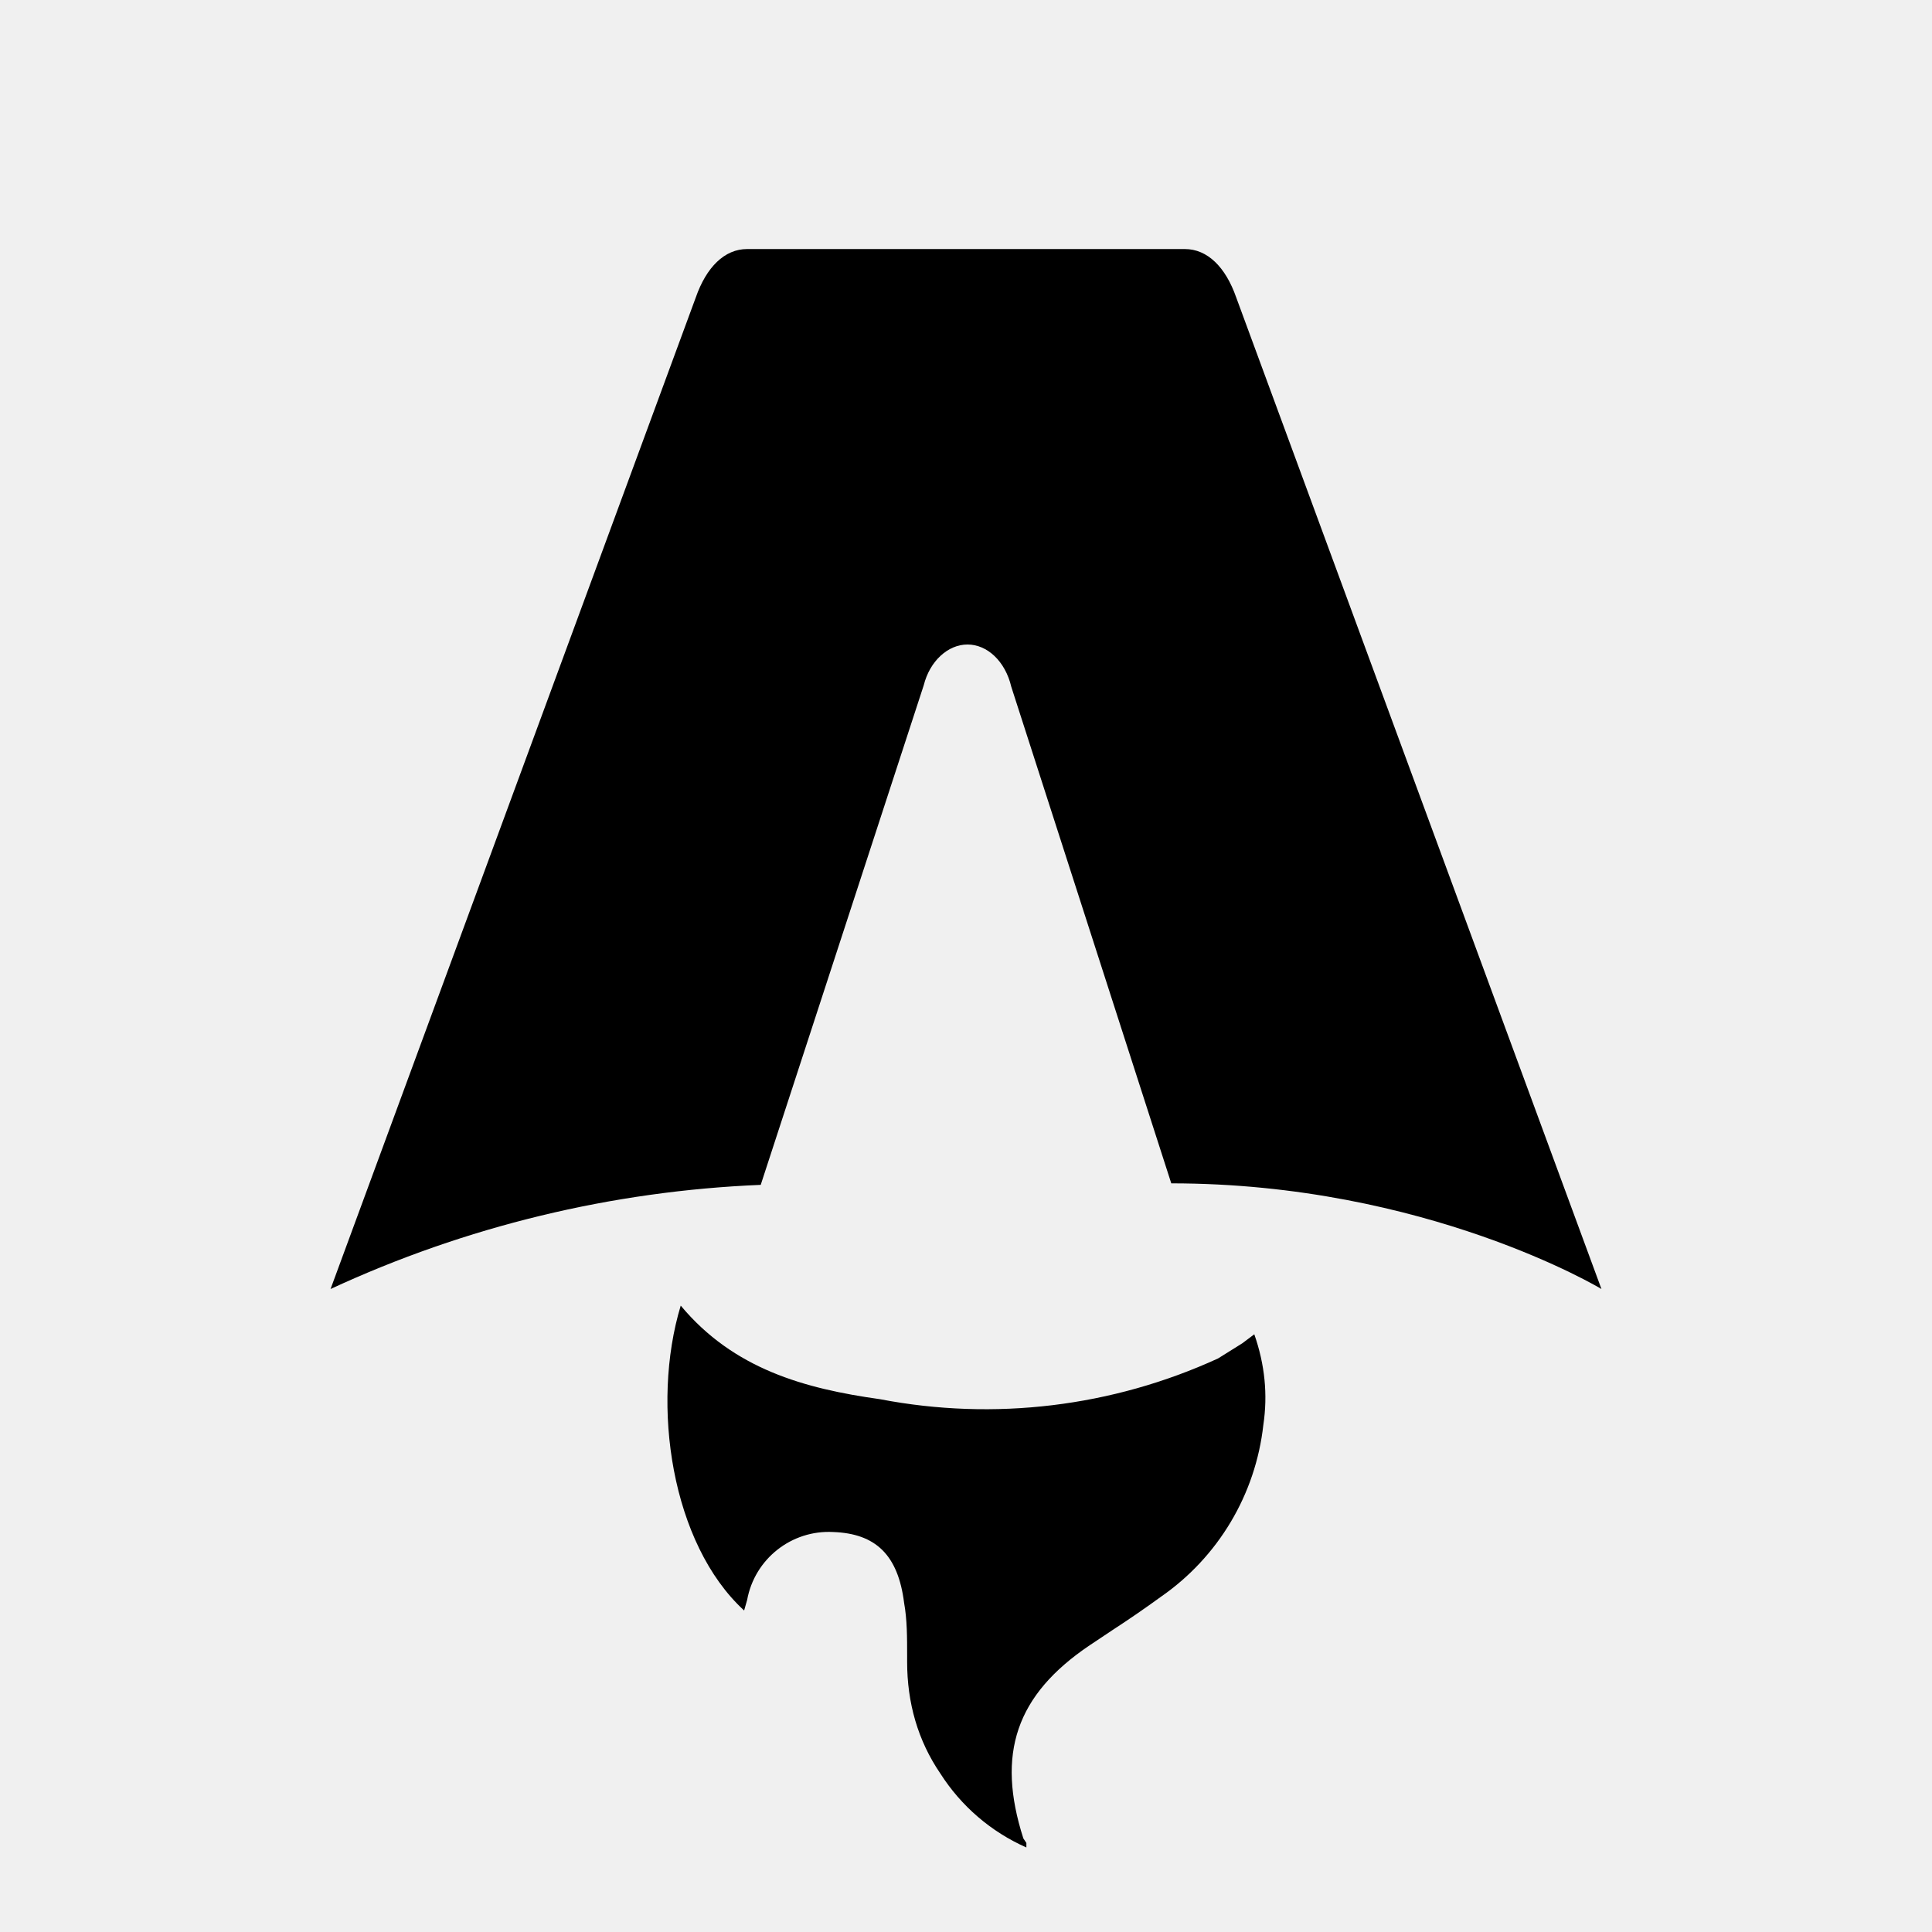
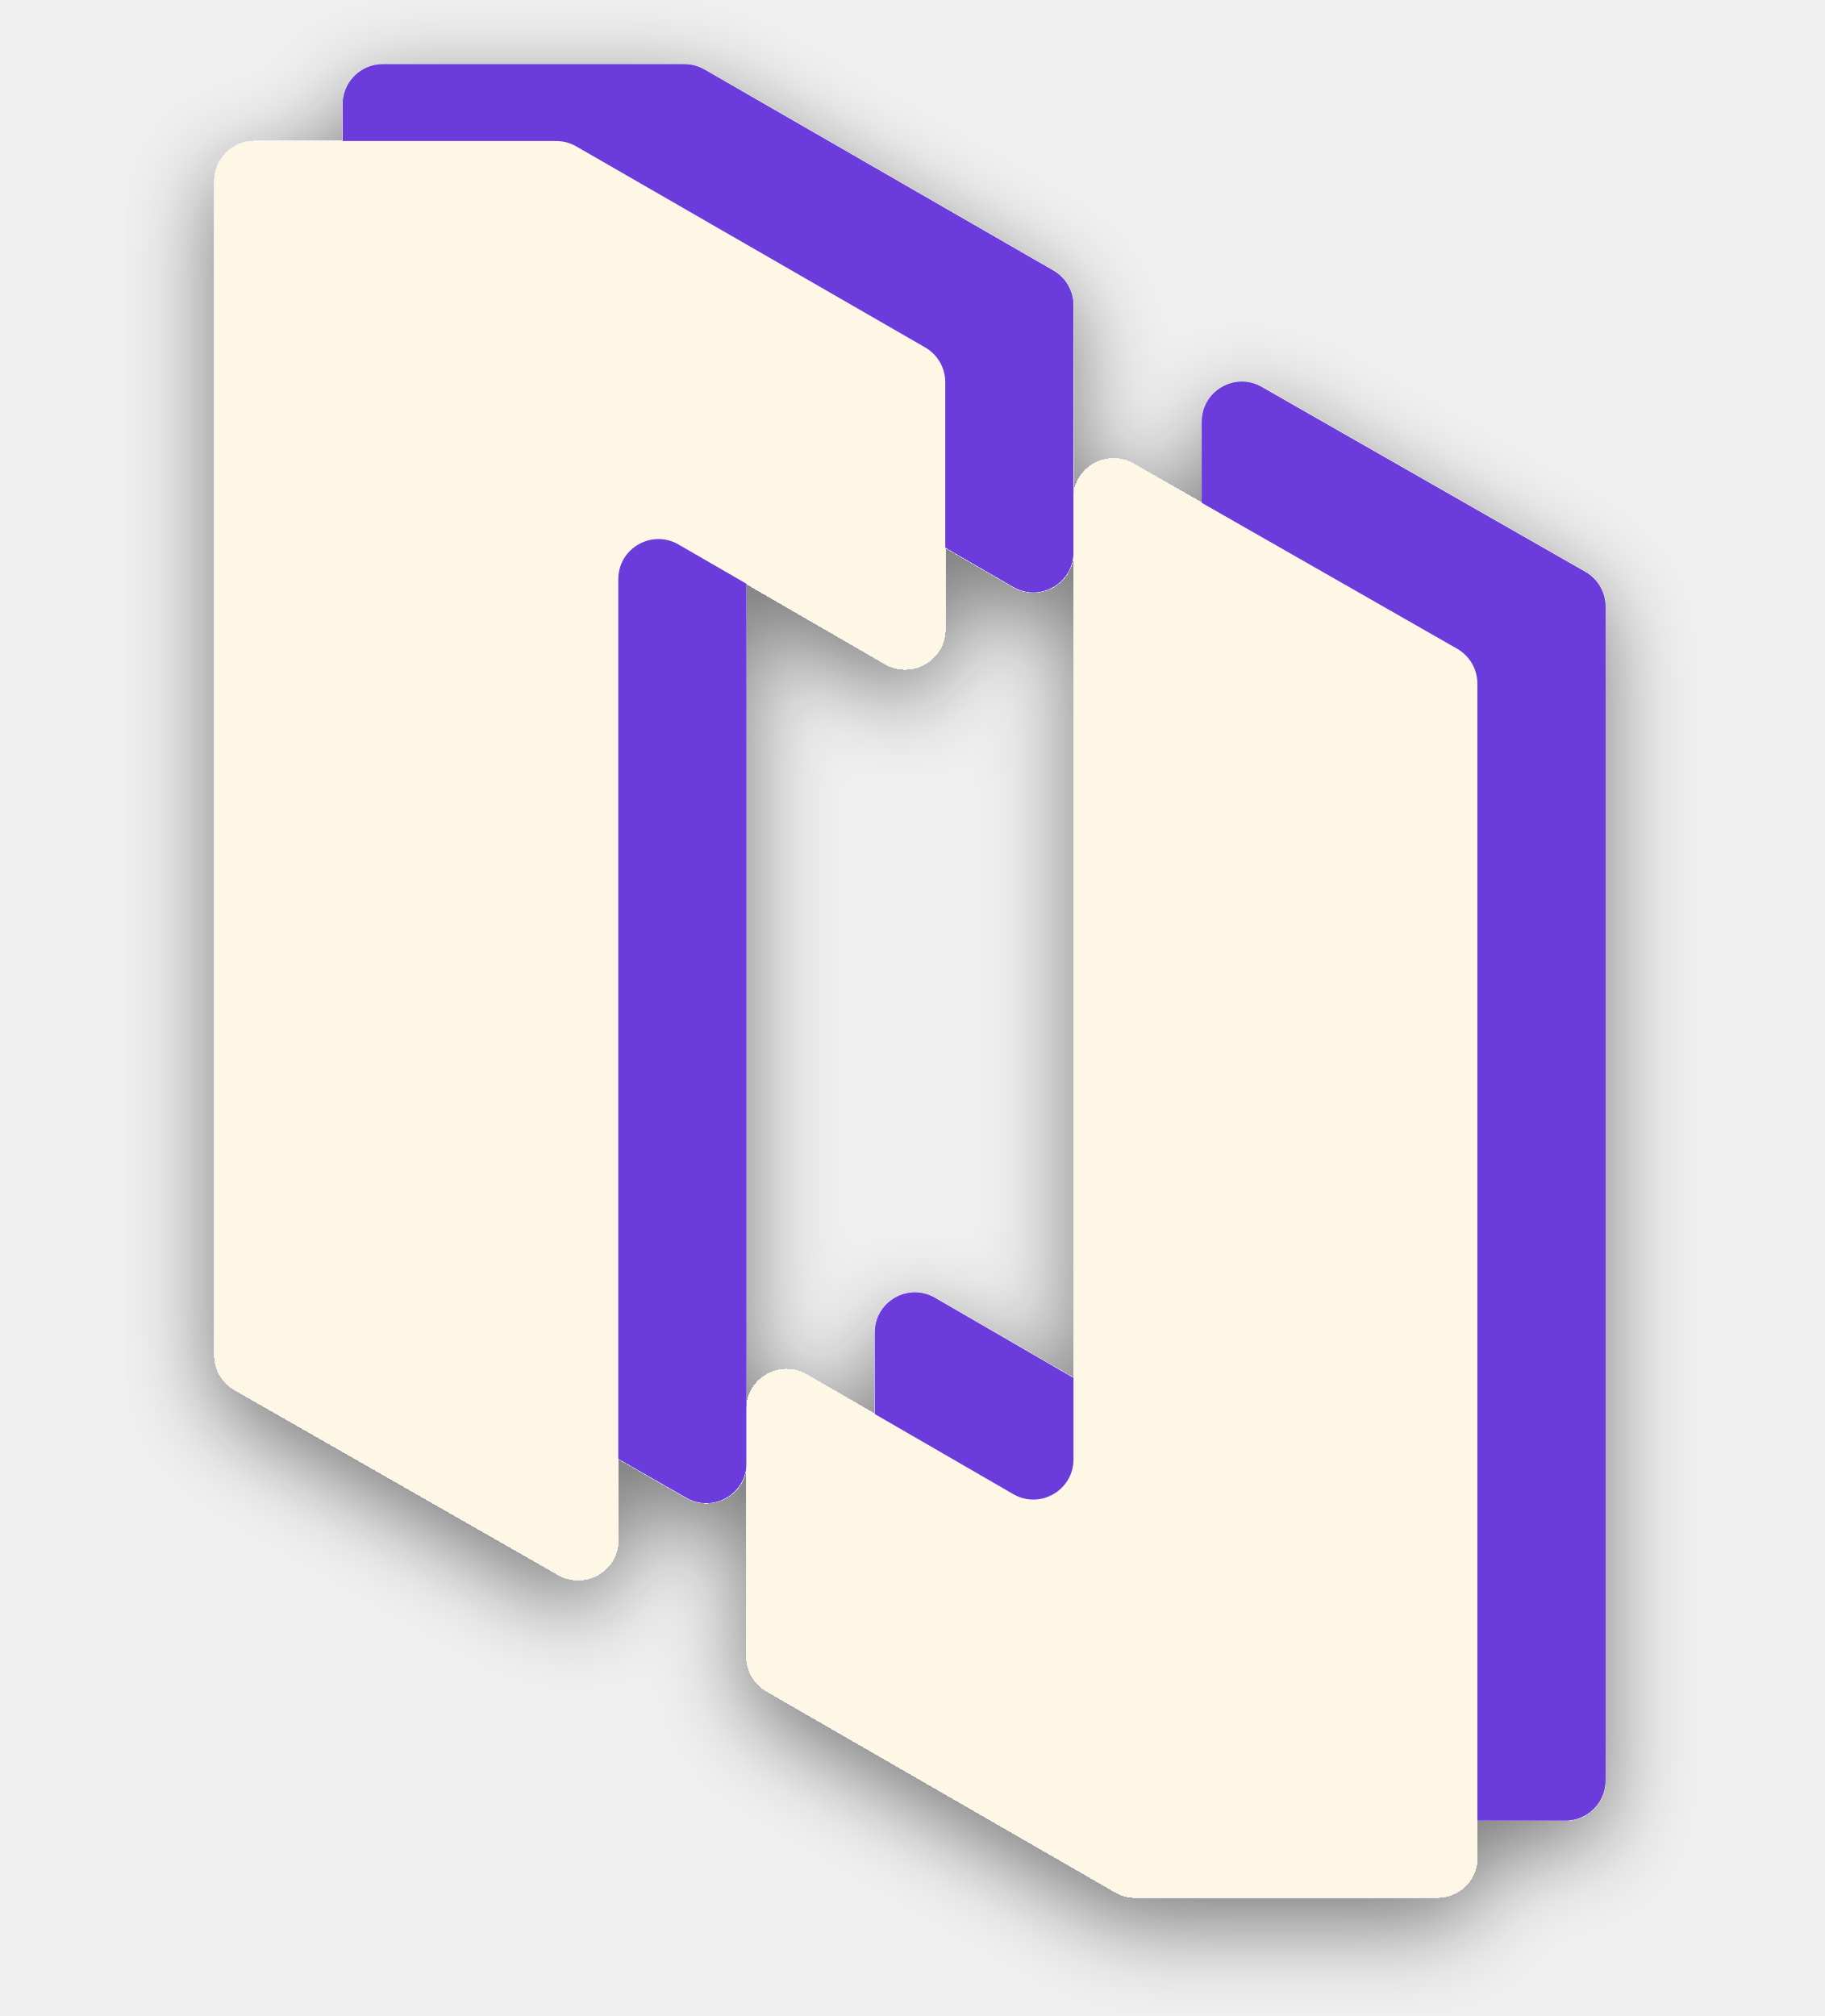
- <svg xmlns="http://www.w3.org/2000/svg" fill="none" viewBox="0 0 128 128">
-   <path d="M50.4 78.5a75.1 75.1 0 0 0-28.5 6.9l24.2-65.7c.7-2 1.9-3.2 3.4-3.2h29c1.5 0 2.7 1.2 3.4 3.2l24.2 65.7s-11.6-7-28.5-7L67 45.5c-.4-1.7-1.6-2.8-2.9-2.8-1.3 0-2.5 1.1-2.9 2.7L50.4 78.5Zm-1.1 28.2Zm-4.2-20.2c-2 6.6-.6 15.8 4.2 20.2a17.5 17.5 0 0 1 .2-.7 5.5 5.5 0 0 1 5.7-4.5c2.8.1 4.3 1.5 4.7 4.7.2 1.1.2 2.3.2 3.5v.4c0 2.7.7 5.2 2.2 7.4a13 13 0 0 0 5.7 4.9v-.3l-.2-.3c-1.8-5.6-.5-9.5 4.4-12.8l1.5-1a73 73 0 0 0 3.2-2.2 16 16 0 0 0 6.8-11.4c.3-2 .1-4-.6-6l-.8.6-1.6 1a37 37 0 0 1-22.4 2.7c-5-.7-9.7-2-13.2-6.2Z" />
-   <style>
-         path { fill: #000; }
-         @media (prefers-color-scheme: dark) {
-             path { fill: #FFF; }
-         }
-     </style>
+ <svg xmlns="http://www.w3.org/2000/svg" width="400" height="442" viewBox="0 0 400 442" fill="none">
+   <g filter="url(#filter0_d_853_11)">
+     <path d="M79.544 287.856L150.496 328.4C156.361 331.751 163.659 327.516 163.659 320.76V110.127C163.659 103.351 170.997 99.118 176.863 102.511L222.138 128.699C228.003 132.092 235.341 127.859 235.341 121.083V66.928C235.341 63.782 233.662 60.875 230.936 59.305L154.454 15.23C153.118 14.461 151.603 14.055 150.061 14.055H83.909C79.05 14.055 75.111 17.994 75.111 22.854V280.217C75.111 283.374 76.803 286.289 79.544 287.856Z" fill="#6B3BDB" />
+     <path d="M347.567 125.37L276.615 84.826C270.75 81.475 263.452 85.71 263.452 92.465L263.452 303.099C263.452 309.875 256.113 314.108 250.248 310.715L204.973 284.527C199.108 281.134 191.77 285.367 191.77 292.143L191.77 346.298C191.77 349.444 193.449 352.35 196.175 353.921L272.657 397.995C273.993 398.765 275.508 399.171 277.05 399.171L343.202 399.171C348.061 399.171 352 395.231 352 390.372L352 133.009C352 129.852 350.308 126.936 347.567 125.37Z" fill="#6B3BDB" />
+     <path d="M51.433 304.722L122.385 345.266C128.25 348.618 135.548 344.382 135.548 337.627V126.993C135.548 120.217 142.887 115.984 148.752 119.377L194.027 145.565C199.892 148.958 207.23 144.725 207.23 137.949V83.794C207.23 80.648 205.551 77.742 202.825 76.171L126.343 32.097C125.007 31.327 123.492 30.922 121.95 30.922H55.798C50.939 30.922 47 34.861 47 39.72V297.083C47 300.24 48.692 303.156 51.433 304.722Z" fill="#FFF7E6" />
+     <path d="M319.456 142.236L248.504 101.693C242.639 98.341 235.341 102.576 235.341 109.332L235.341 319.965C235.341 326.742 228.003 330.974 222.137 327.581L176.862 301.393C170.997 298 163.659 302.233 163.659 309.009L163.659 363.164C163.659 366.31 165.338 369.217 168.064 370.788L244.546 414.862C245.882 415.632 247.397 416.037 248.939 416.037L315.091 416.037C319.95 416.037 323.889 412.098 323.889 407.239L323.889 149.875C323.889 146.718 322.197 143.803 319.456 142.236Z" fill="#FFF7E6" />
+   </g>
+   <defs>
+     <filter id="filter0_d_853_11" x="27.323" y="-1.90735e-06" width="344.355" height="441.336" filterUnits="userSpaceOnUse" color-interpolation-filters="sRGB">
+       <feFlood flood-opacity="0" result="BackgroundImageFix" />
+       <feColorMatrix in="SourceAlpha" type="matrix" values="0 0 0 0 0 0 0 0 0 0 0 0 0 0 0 0 0 0 127 0" result="hardAlpha" />
+       <feOffset dy="5.622" />
+       <feGaussianBlur stdDeviation="9.839" />
+       <feComposite in2="hardAlpha" operator="out" />
+       <feColorMatrix type="matrix" values="0 0 0 0 0 0 0 0 0 0 0 0 0 0 0 0 0 0 0.49 0" />
+       <feBlend mode="normal" in2="BackgroundImageFix" result="effect1_dropShadow_853_11" />
+       <feBlend mode="normal" in="SourceGraphic" in2="effect1_dropShadow_853_11" result="shape" />
+     </filter>
+   </defs>
</svg>
